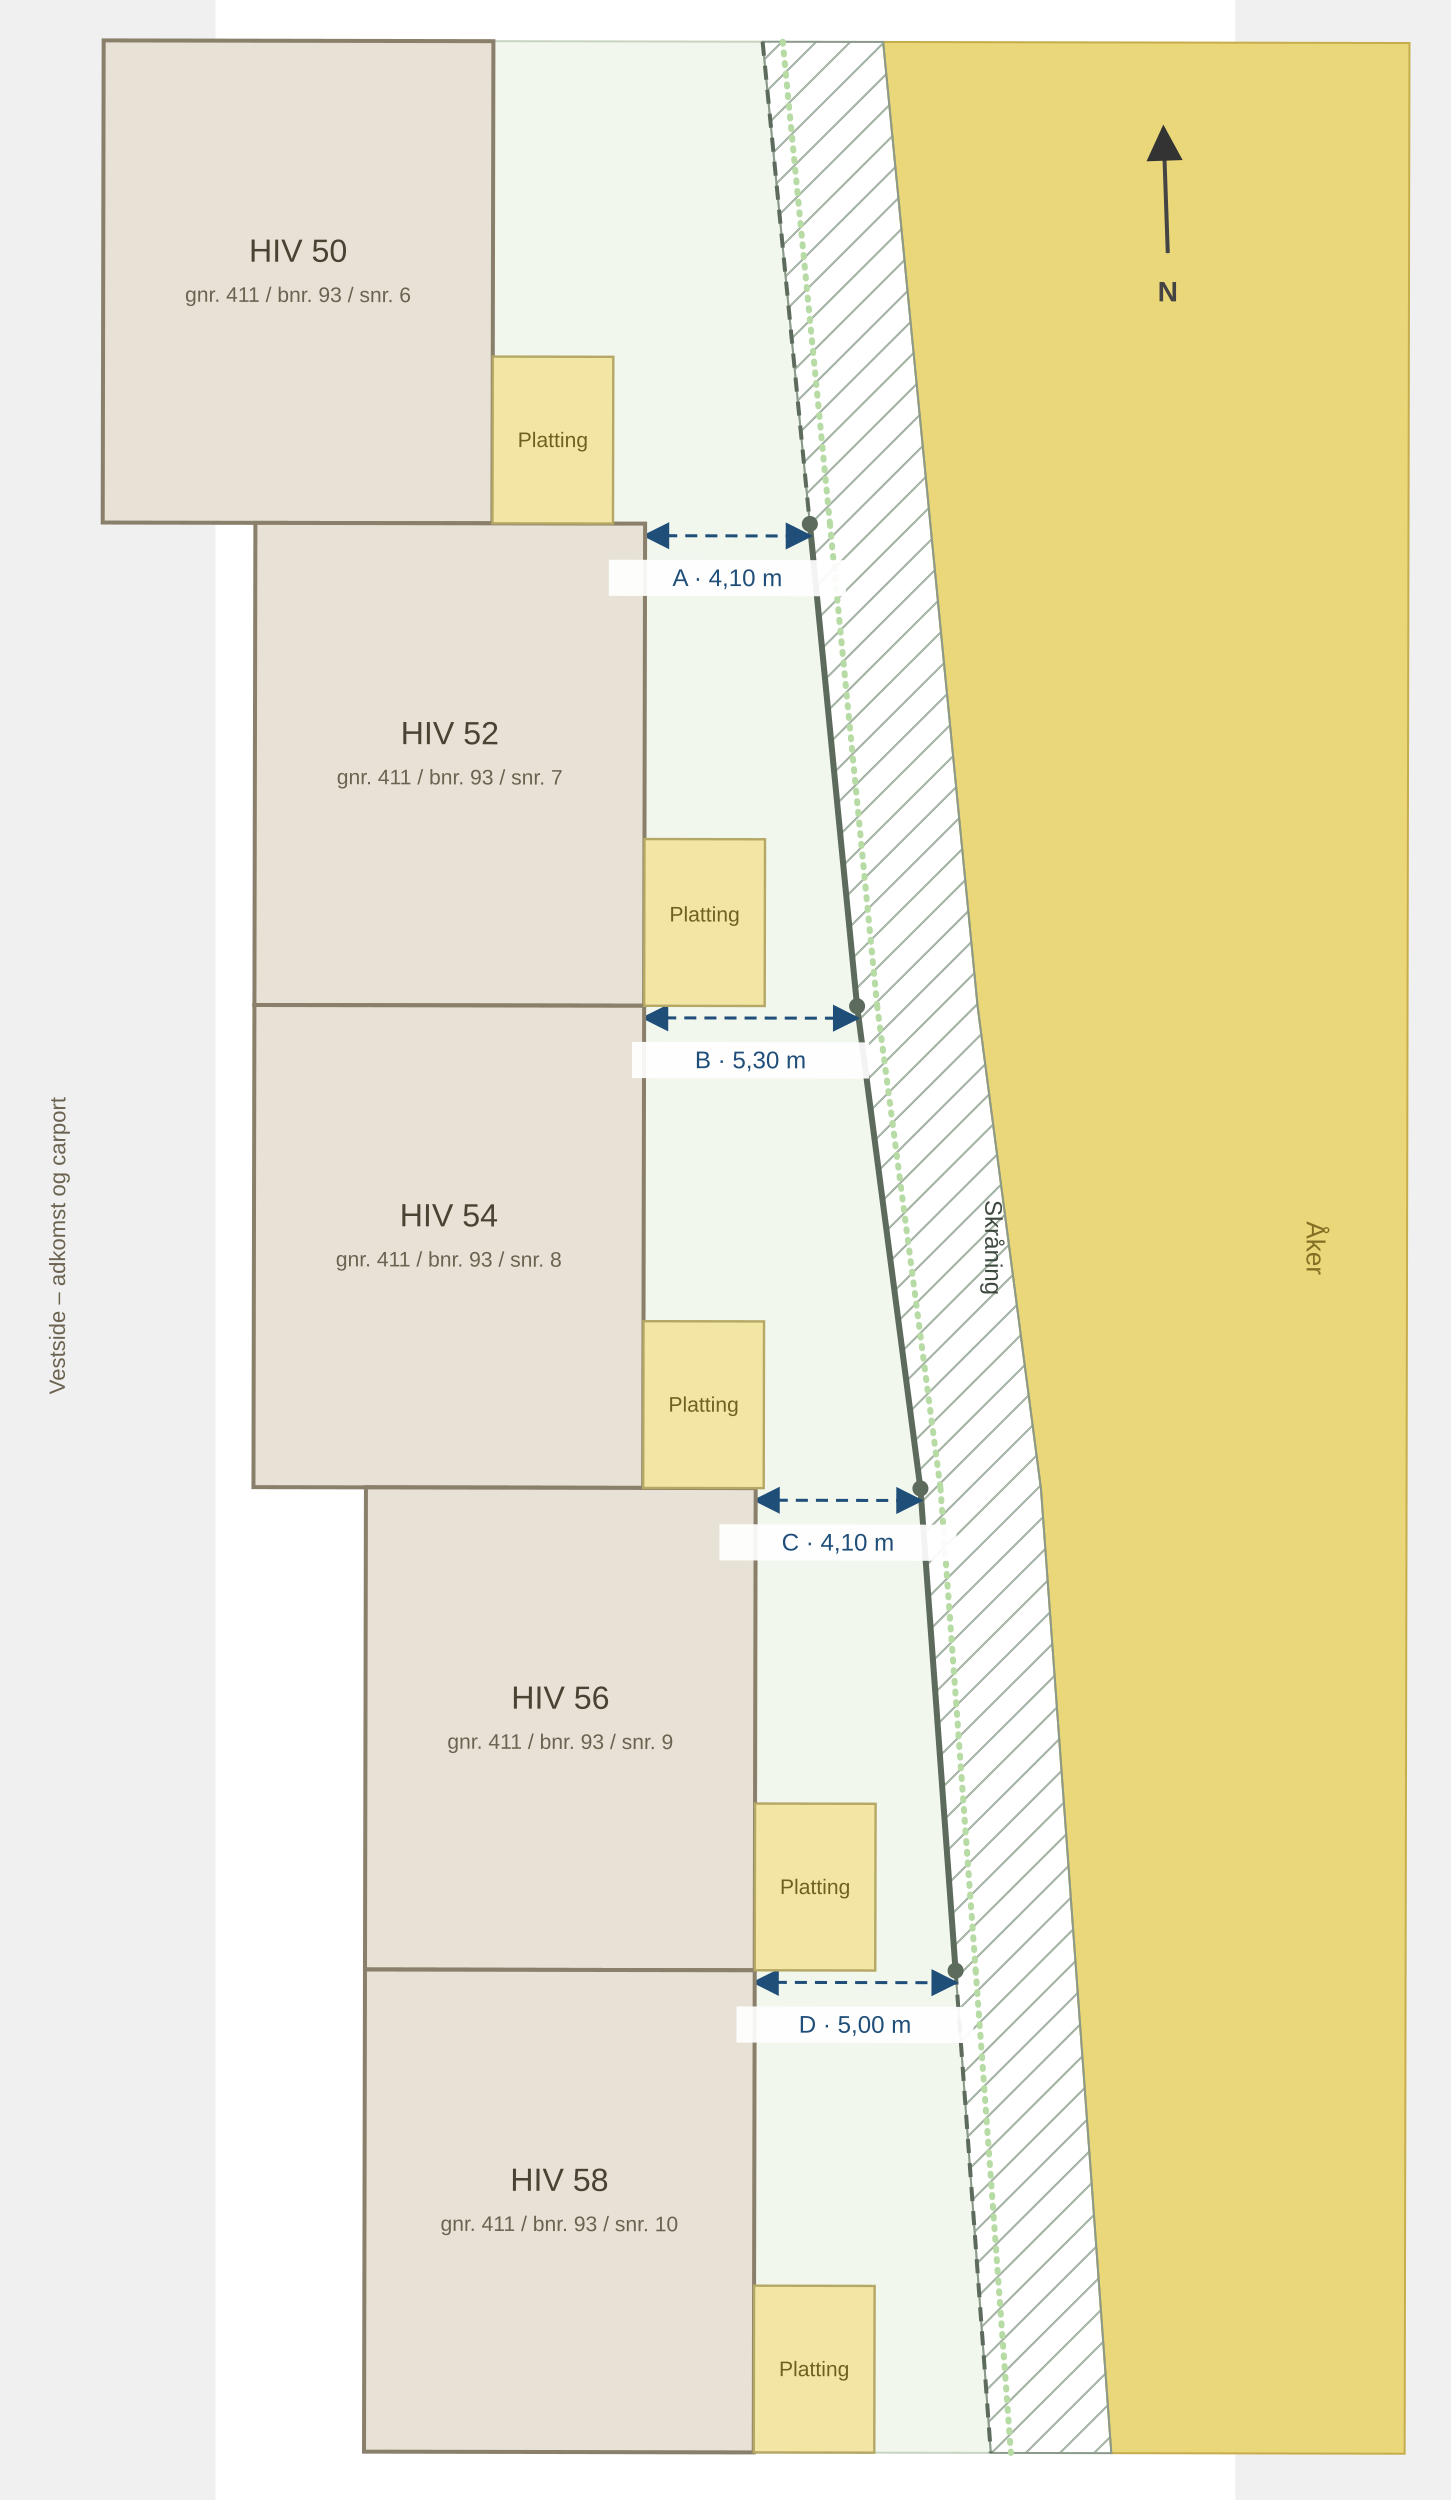
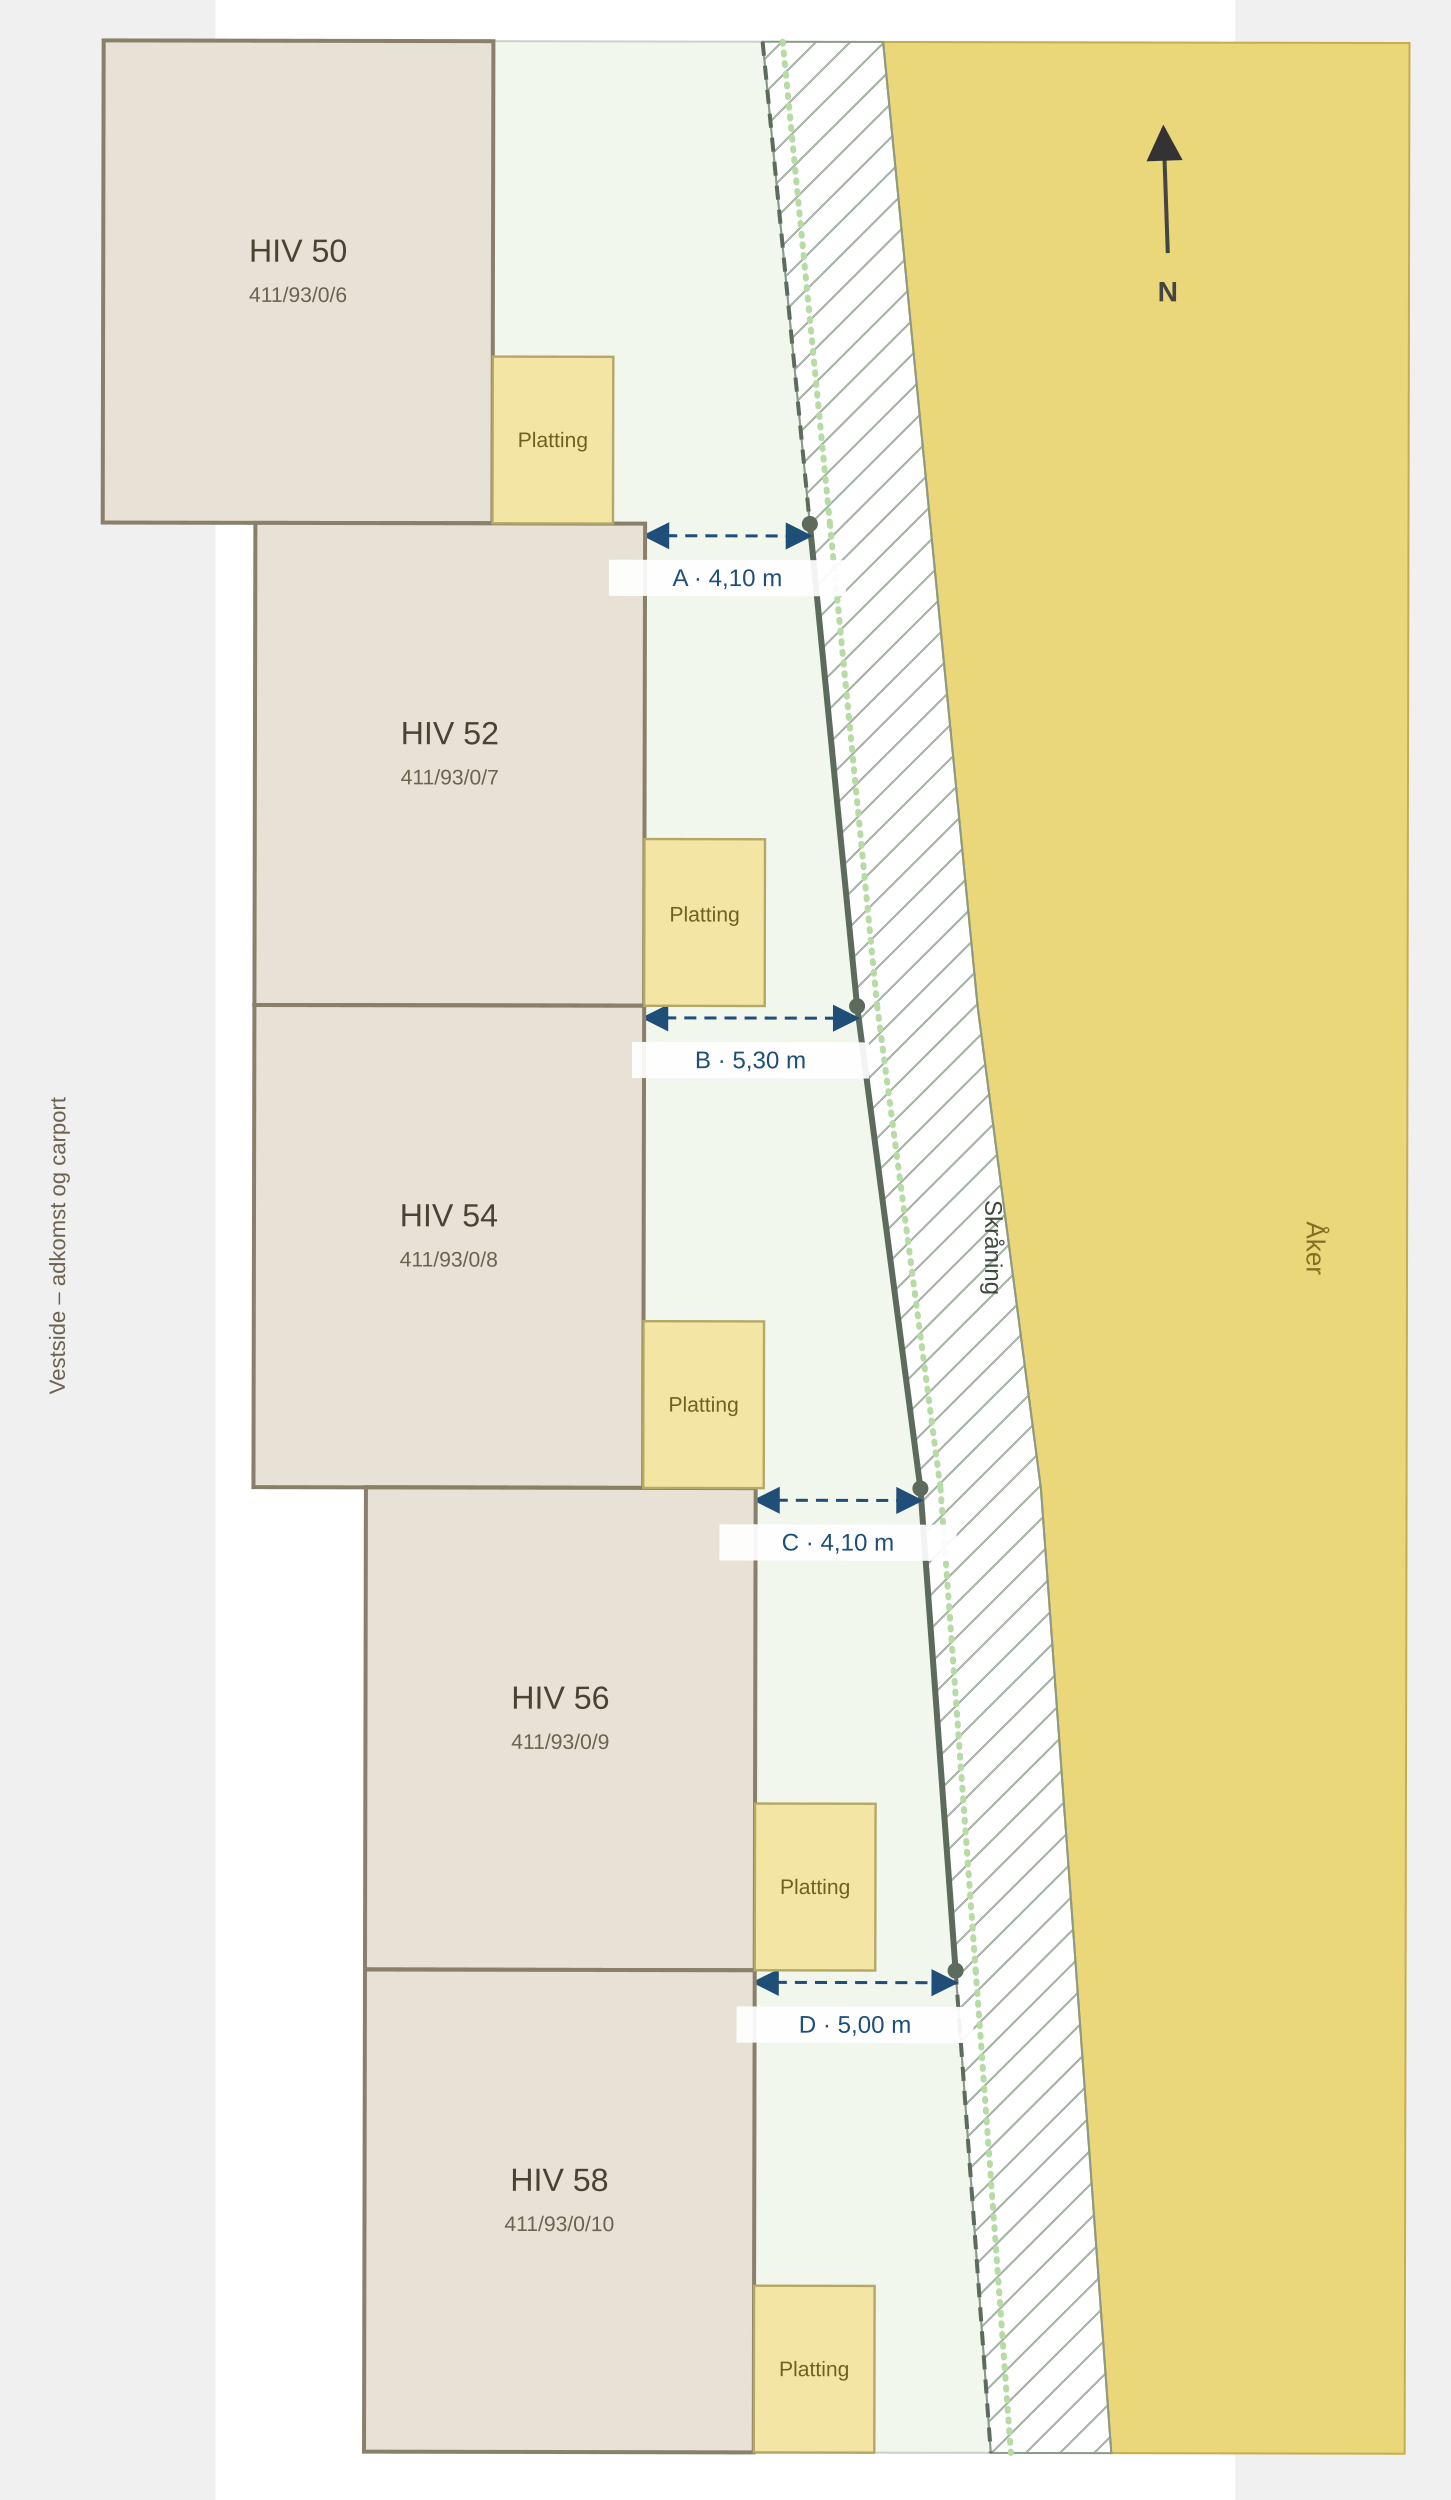
<svg xmlns="http://www.w3.org/2000/svg" viewBox="0 0 507.619 1244.443" width="130mm" height="224mm" preserveAspectRatio="xMidYMid" font-family="'Segoe UI', Arial, Helvetica, sans-serif" role="img" aria-label="Måleplan uten levegger for rekka HIV 50 til 58">
  <defs>
    <pattern id="skraaning" width="12" height="12" patternUnits="userSpaceOnUse" patternTransform="rotate(45)">
      <line x1="0" y1="0" x2="0" y2="12" stroke="#9aa89a" stroke-width="2" />
    </pattern>
    <marker id="pil" markerWidth="9" markerHeight="9" refX="8" refY="4.5" orient="auto">
      <path d="M0,0 L9,4.5 L0,9 z" fill="#333" />
    </marker>
    <marker id="pilBla" markerWidth="9" markerHeight="9" refX="8" refY="4.5" orient="auto">
      <path d="M0,0 L9,4.5 L0,9 z" fill="#1f4e79" />
    </marker>
    <marker id="pilBlaStart" markerWidth="9" markerHeight="9" refX="1" refY="4.5" orient="auto">
      <path d="M9,0 L0,4.5 L9,9 z" fill="#1f4e79" />
    </marker>
  </defs>
  <rect width="507.619" height="1244.443" fill="#ffffff" />
  <g transform="rotate(0.1150574,59725.396,-77451.288)">
    <path d="M294,140 L428,140 L452,380 L476,620 L508,860 L526,1100 L544,1340 L426,1340 L426,860 L370,860 L370,380 L294,380 Z" fill="#f2f7ee" stroke="#c8d4c0" stroke-width="1" />
    <path d="M488,140 L512,380 L536,620 L568,860 L586,1100 L604,1340 L750,1340 L750,140 Z" fill="#ead77a" stroke="#c6ad4c" stroke-width="1" />
    <path d="M428,140 L452,380 L476,620 L508,860 L526,1100 L544,1340 L604,1340 L586,1100 L568,860 L536,620 L512,380 L488,140 Z" fill="url(#skraaning)" stroke="#8b9a8b" stroke-width="1" />
    <polyline points="452,380 476,620 508,860 526,1100" fill="none" stroke="#5c6b5c" stroke-width="3" />
    <polyline points="428,140 452,380" fill="none" stroke="#5c6b5c" stroke-width="2" stroke-dasharray="7 5" />
    <polyline points="526,1100 544,1340" fill="none" stroke="#5c6b5c" stroke-width="2" stroke-dasharray="7 5" />
    <g fill="#5c6b5c">
      <circle cx="452" cy="380" r="4" />
      <circle cx="476" cy="620" r="4" />
      <circle cx="508" cy="860" r="4" />
      <circle cx="526" cy="1100" r="4" />
    </g>
    <g fill="none" stroke="#b7dba4" stroke-width="3" stroke-linecap="round" stroke-dasharray="1 4.333">
      <line x1="438" y1="140" x2="462" y2="380" />
      <line x1="462" y1="380" x2="486" y2="620" />
      <line x1="486" y1="620" x2="518" y2="860" />
      <line x1="518" y1="860" x2="536" y2="1100" />
      <line x1="536" y1="1100" x2="554" y2="1340" />
    </g>
    <text x="540" y="740" font-size="12" fill="#3f4a3f" transform="rotate(90 540 740)" text-anchor="middle">Skråning</text>
    <text x="700" y="740" font-size="13" fill="#826f23" transform="rotate(90 700 740)" text-anchor="middle">Åker</text>
    <g stroke="#1f4e79" stroke-width="1.5" stroke-dasharray="6 4" fill="none">
      <line x1="370" y1="386" x2="452" y2="386" marker-start="url(#pilBlaStart)" marker-end="url(#pilBla)" />
      <line x1="370" y1="626" x2="476" y2="626" marker-start="url(#pilBlaStart)" marker-end="url(#pilBla)" />
      <line x1="426" y1="866" x2="508" y2="866" marker-start="url(#pilBlaStart)" marker-end="url(#pilBla)" />
      <line x1="426" y1="1106" x2="526" y2="1106" marker-start="url(#pilBlaStart)" marker-end="url(#pilBla)" />
    </g>
    <g fill="#e8e2d6" stroke="#8a7f6a" stroke-width="2">
      <rect x="100" y="140" width="194" height="240" />
      <rect x="176" y="380" width="194" height="240" />
      <rect x="176" y="620" width="194" height="240" />
      <rect x="232" y="860" width="194" height="240" />
      <rect x="232" y="1100" width="194" height="240" />
    </g>
    <text x="82" y="740" font-size="11" fill="#6b6250" transform="rotate(-90 82 740)" text-anchor="middle">Vestside – adkomst og carport</text>
    <g fill="#f3e6a5" stroke="#b5a764" stroke-width="1.2">
      <rect x="294" y="297" width="60" height="83" />
      <rect x="370" y="537" width="60" height="83" />
      <rect x="370" y="777" width="60" height="83" />
      <rect x="426" y="1017" width="60" height="83" />
      <rect x="426" y="1257" width="60" height="83" />
    </g>
    <g text-anchor="middle" fill="#4a4232">
      <text x="197" y="250" font-size="16">HIV 50</text>
-       <text x="197" y="270" font-size="10.5" fill="#6b6250">gnr. 411 / bnr. 93 / snr. 6</text>
+       <text x="197" y="270" font-size="10.5" fill="#6b6250">411/93/0/6</text>
      <text x="273" y="490" font-size="16">HIV 52</text>
-       <text x="273" y="510" font-size="10.5" fill="#6b6250">gnr. 411 / bnr. 93 / snr. 7</text>
+       <text x="273" y="510" font-size="10.5" fill="#6b6250">411/93/0/7</text>
      <text x="273" y="730" font-size="16">HIV 54</text>
-       <text x="273" y="750" font-size="10.5" fill="#6b6250">gnr. 411 / bnr. 93 / snr. 8</text>
+       <text x="273" y="750" font-size="10.5" fill="#6b6250">411/93/0/8</text>
      <text x="329" y="970" font-size="16">HIV 56</text>
-       <text x="329" y="990" font-size="10.5" fill="#6b6250">gnr. 411 / bnr. 93 / snr. 9</text>
+       <text x="329" y="990" font-size="10.5" fill="#6b6250">411/93/0/9</text>
      <text x="329" y="1210" font-size="16">HIV 58</text>
-       <text x="329" y="1230" font-size="10.5" fill="#6b6250">gnr. 411 / bnr. 93 / snr. 10</text>
+       <text x="329" y="1230" font-size="10.5" fill="#6b6250">411/93/0/10</text>
    </g>
    <g text-anchor="middle" font-size="10.5" fill="#6f6121">
      <text x="324" y="342">Platting</text>
      <text x="400" y="578">Platting</text>
      <text x="400" y="822">Platting</text>
      <text x="456" y="1062">Platting</text>
      <text x="456" y="1302">Platting</text>
    </g>
    <g font-size="12" fill="#1f4e79" text-anchor="middle">
      <rect x="352" y="398" width="118" height="18" fill="#ffffff" opacity="0.92" />
      <text x="411" y="411">A · 4,10 m</text>
      <rect x="364" y="638" width="118" height="18" fill="#ffffff" opacity="0.92" />
      <text x="423" y="651">B · 5,30 m</text>
      <rect x="408" y="878" width="118" height="18" fill="#ffffff" opacity="0.92" />
      <text x="467" y="891">C · 4,10 m</text>
      <rect x="417" y="1118" width="118" height="18" fill="#ffffff" opacity="0.92" />
      <text x="476" y="1131">D · 5,00 m</text>
    </g>
  </g>
  <g stroke="#444" fill="#444">
    <line x1="474" y1="126" x2="471.84" y2="64" stroke-width="2" marker-end="url(#pil)" />
    <text x="474" y="150" text-anchor="middle" font-size="14" font-weight="600" stroke="none">N</text>
  </g>
</svg>
